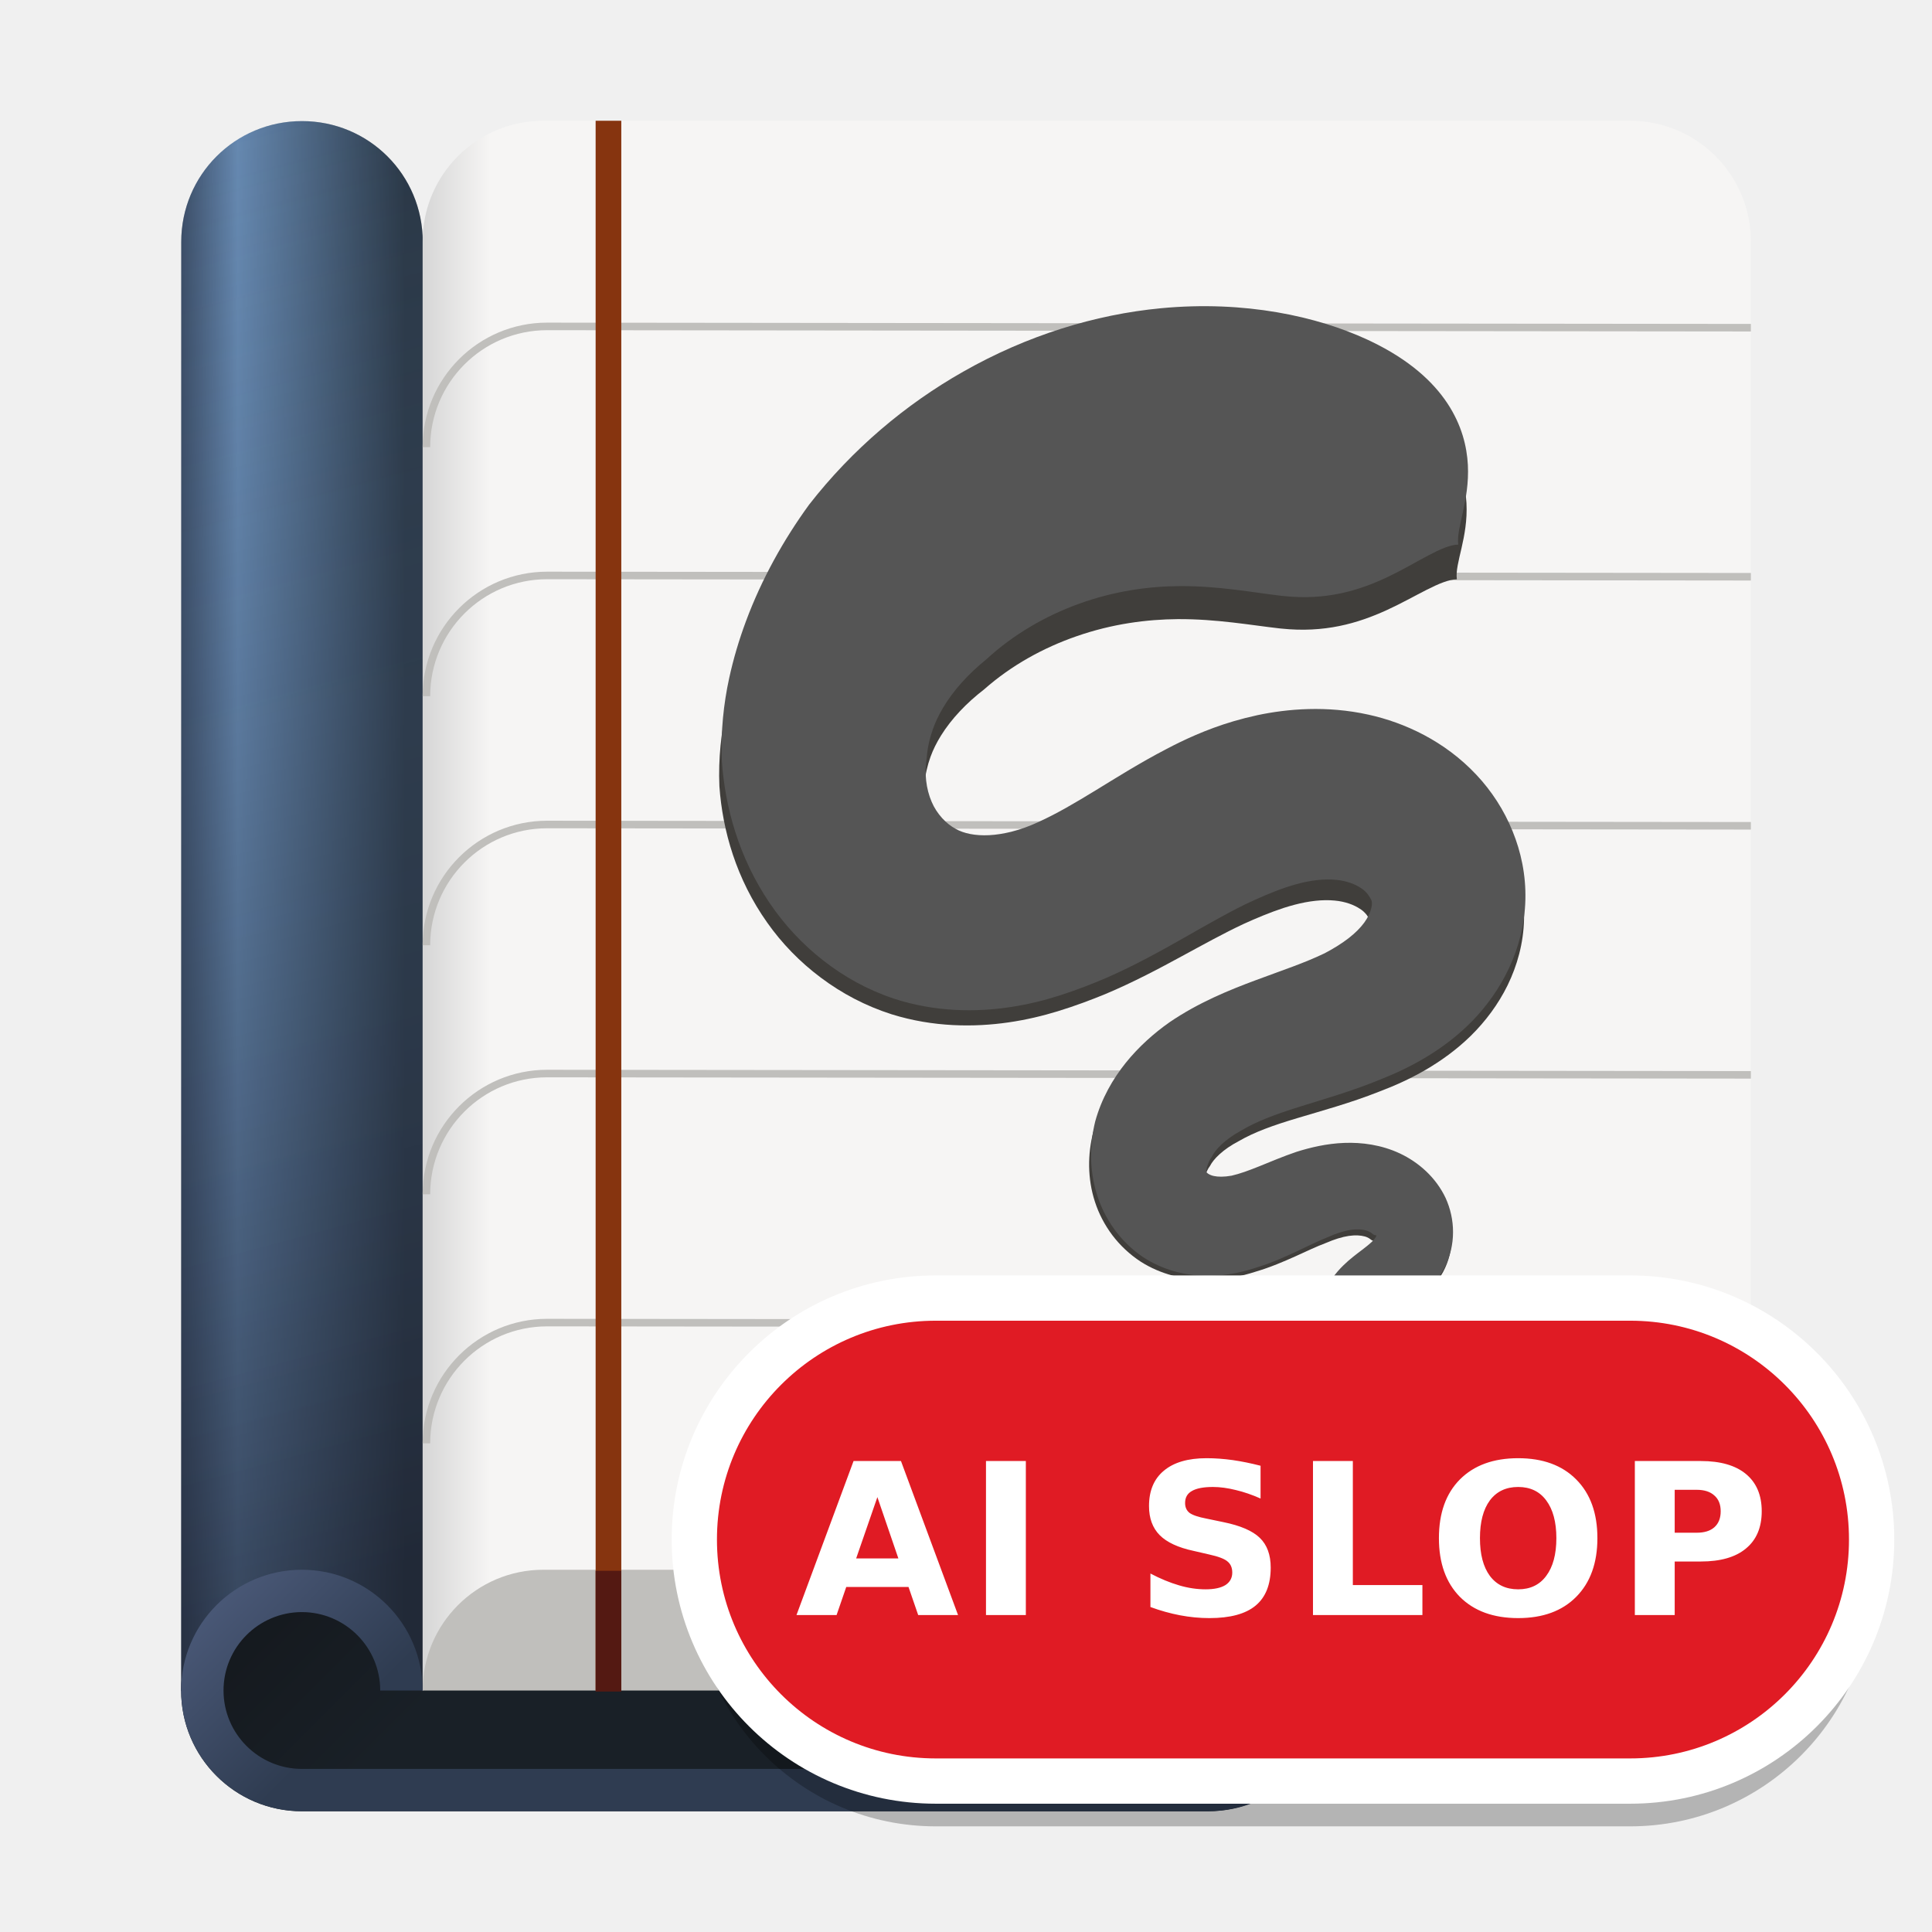
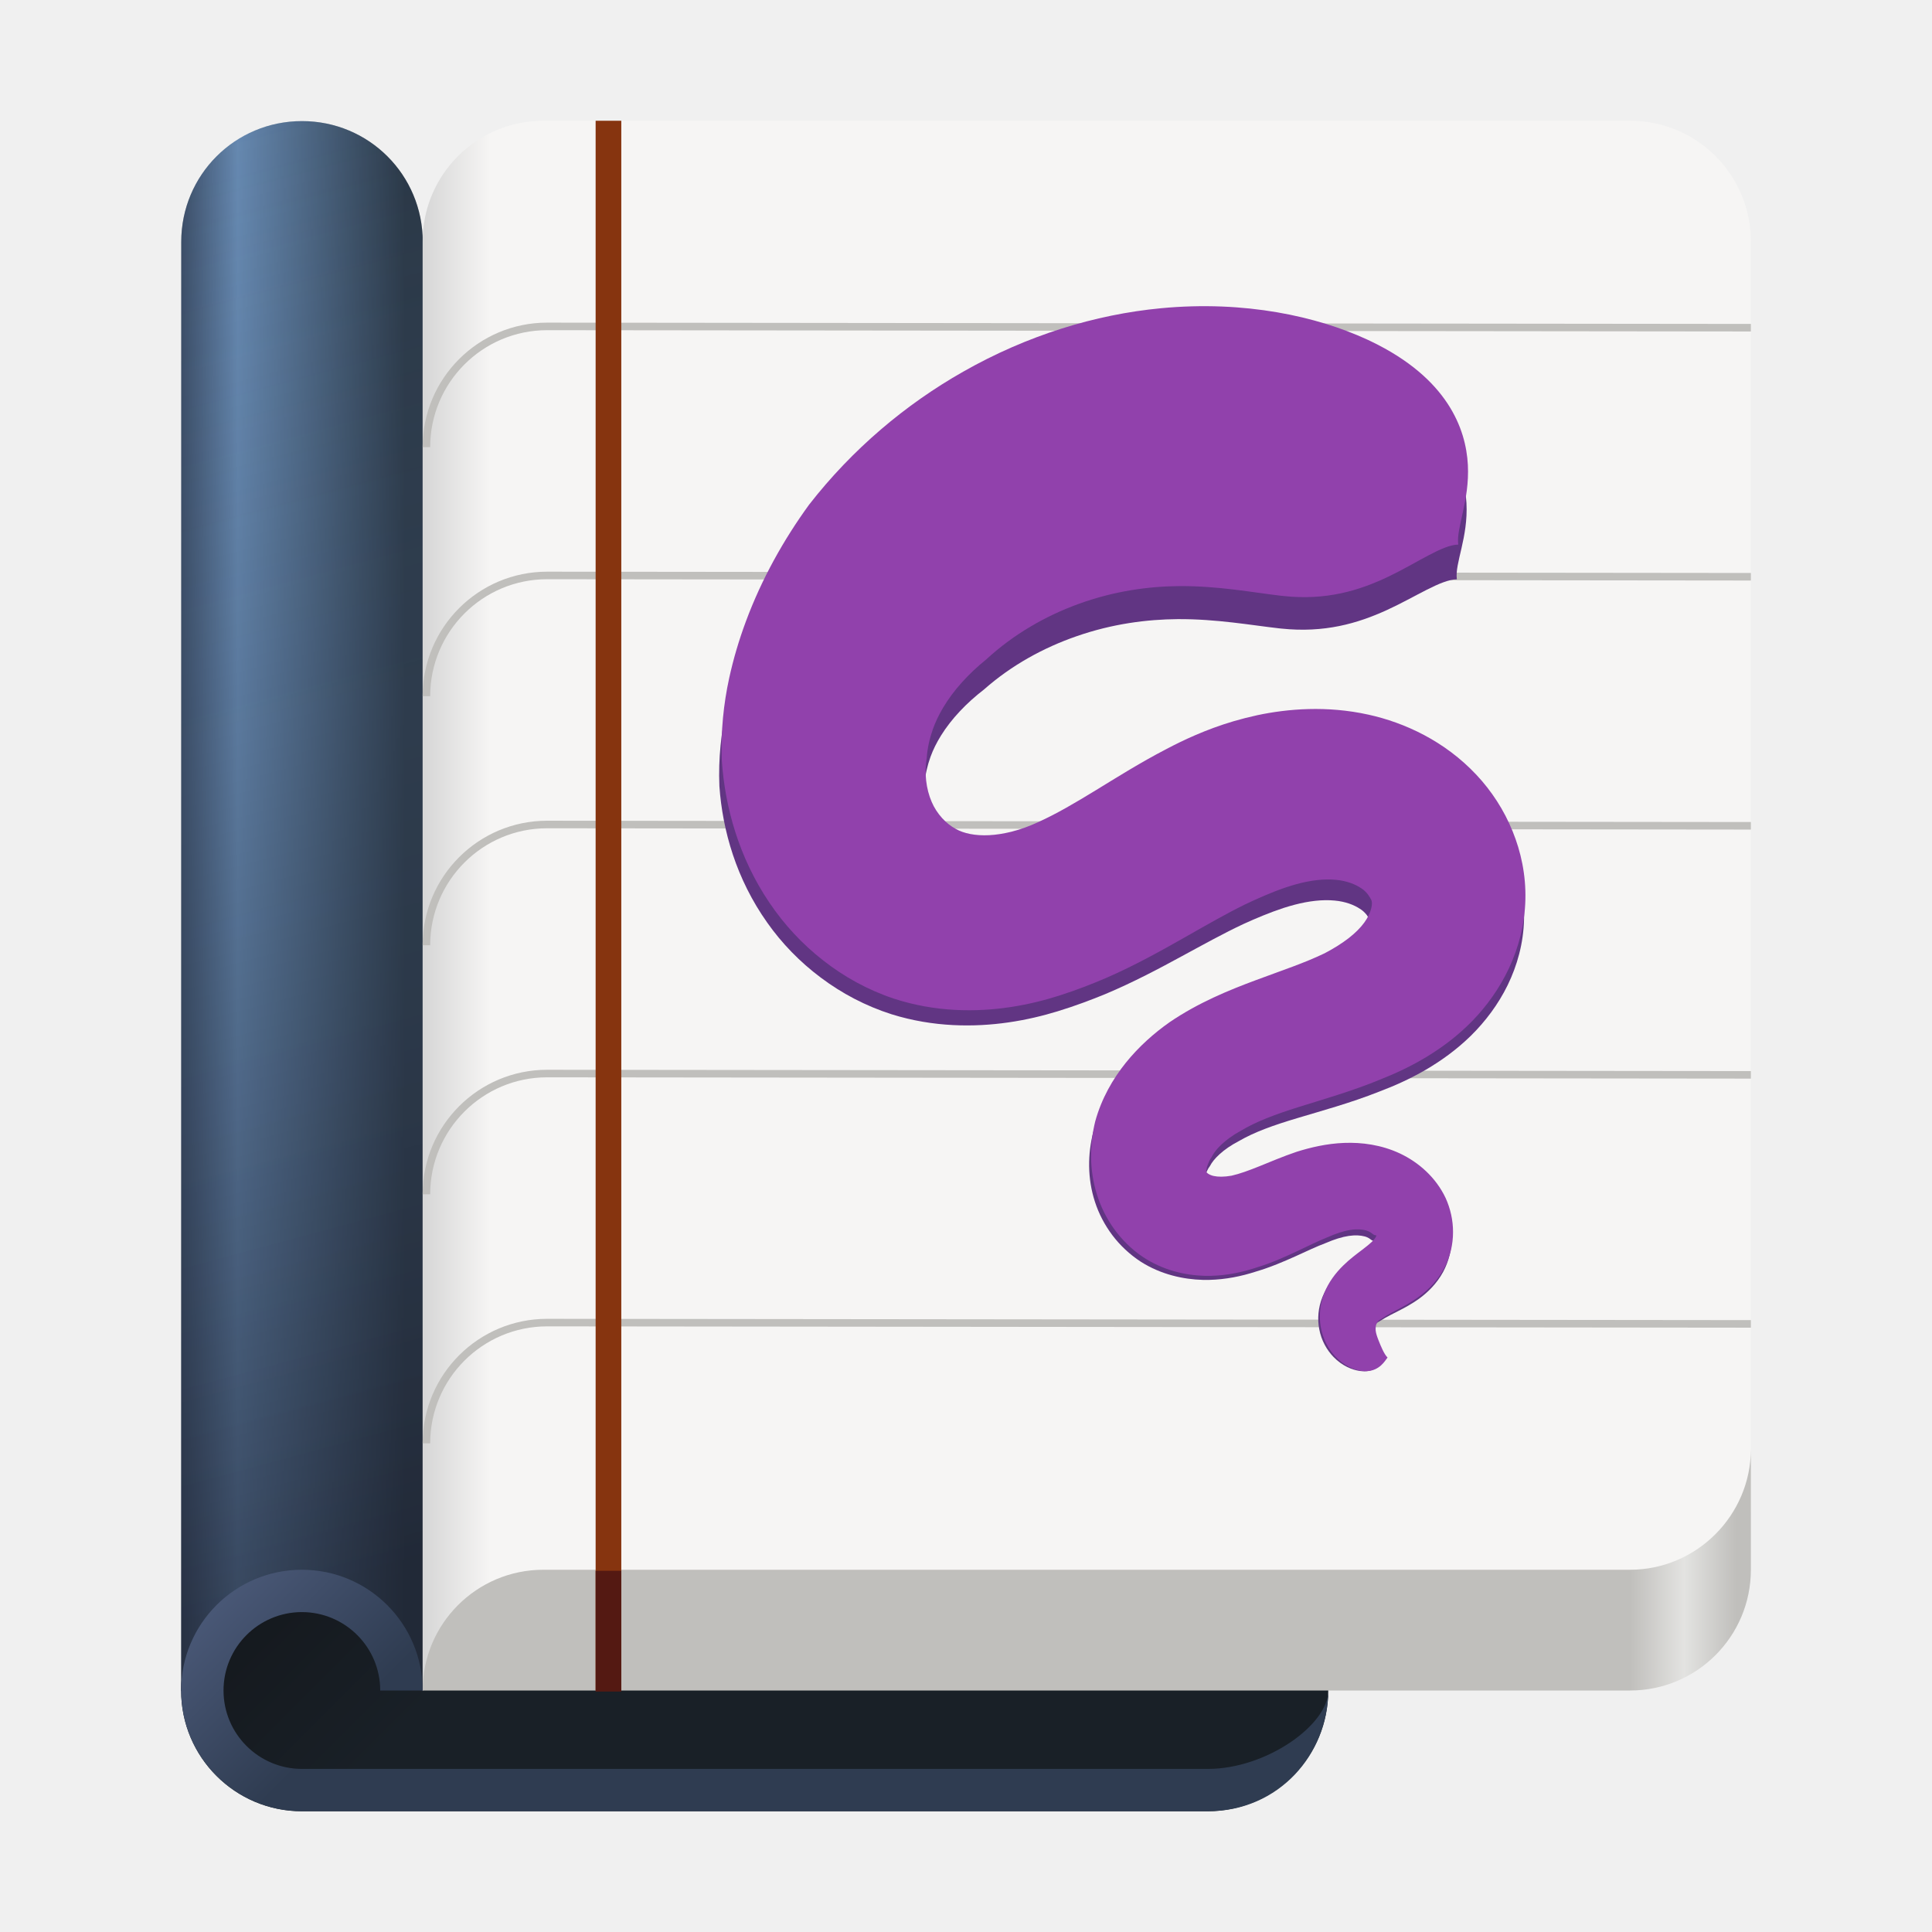
<svg xmlns="http://www.w3.org/2000/svg" height="128px" viewBox="0 0 128 128" width="128px">
  <linearGradient id="a" gradientUnits="userSpaceOnUse" x1="12.007" x2="28.007" y1="68.022" y2="68.022">
    <stop offset="0" stop-color="#2f3c51" />
    <stop offset="0.234" stop-color="#6689b1" />
    <stop offset="0.926" stop-color="#192027" />
  </linearGradient>
  <linearGradient id="b" gradientUnits="userSpaceOnUse" x1="0" x2="27.938" y1="8.344" y2="111.977">
    <stop offset="0" stop-color="#6689b1" stop-opacity="0.212" />
    <stop offset="0.931" stop-color="#242c3d" stop-opacity="0.718" />
  </linearGradient>
  <linearGradient id="c" gradientUnits="userSpaceOnUse" x1="12.062" x2="24.699" y1="104.039" y2="116.676">
    <stop offset="0" stop-color="#13161a" />
    <stop offset="1" stop-color="#192027" />
  </linearGradient>
  <linearGradient id="d" gradientUnits="userSpaceOnUse" x1="28" x2="116" y1="59.999" y2="59.999">
    <stop offset="0" stop-color="#d6d6d6" />
    <stop offset="0.051" stop-color="#f6f5f4" />
  </linearGradient>
  <linearGradient id="e" gradientUnits="userSpaceOnUse" x1="108" x2="116" y1="102" y2="102">
    <stop offset="0" stop-color="#c0bfbc" />
    <stop offset="0.448" stop-color="#e3e3e1" />
    <stop offset="0.877" stop-color="#c0bfbc" />
  </linearGradient>
  <linearGradient id="f" gradientUnits="userSpaceOnUse" x1="12.062" x2="27.938" y1="104.039" y2="119.918">
    <stop offset="0" stop-color="#505f80" />
    <stop offset="0.654" stop-color="#2f3c51" />
  </linearGradient>
  <path d="m 20 104 h 60 c 4.418 0 8 3.582 8 8 s -3.582 8 -8 8 h -60 c -4.418 0 -8 -3.582 -8 -8 s 3.582 -8 8 -8 z m 0 0" fill="#192027" />
  <path d="m 20.008 8.023 c 4.434 0 8 3.566 8 8 v 96 h -16 v -96 c 0 -4.434 3.566 -8 8 -8 z m 0 0" fill="url(#a)" />
  <path d="m 20.008 8.023 c 4.434 0 8 3.566 8 8 v 96 h -16 v -96 c 0 -4.434 3.566 -8 8 -8 z m 0 0" fill="url(#b)" />
  <path d="m 27.938 111.977 c 0 4.387 -3.555 7.941 -7.938 7.941 s -7.938 -3.555 -7.938 -7.941 c 0 -4.383 3.555 -7.938 7.938 -7.938 s 7.938 3.555 7.938 7.938 z m 0 0" fill="url(#c)" />
  <path d="m 36 8 c -4.418 0 -8 3.582 -8 8 v 96 l 12.312 -5.125 l 67.188 0.125 c 4.441 0.047 8.5 -2.59 8.5 -7.562 v -83.438 c 0 -4.418 -3.582 -8 -8 -8 z m 0 0" fill="url(#d)" />
  <path d="m 116 96 c 0 4.398 -3.613 8 -8 8 h -72 c -4.418 0 -8 3.582 -8 8 h 80 c 4.418 0 8 -3.582 8 -8 z m 0 0" fill="url(#e)" />
  <g fill="none" stroke="#c0bfbc" stroke-width="0.5">
    <path d="m 116 71.211 l -79.75 -0.086 c -4.418 0 -8 3.582 -8 8" />
    <path d="m 116 87.711 l -79.75 -0.086 c -4.418 0 -8 3.582 -8 8" />
    <path d="m 116 54.711 l -79.75 -0.086 c -4.418 0 -8 3.582 -8 8" />
    <path d="m 116 38.211 l -79.75 -0.086 c -4.418 0 -8 3.582 -8 8" />
    <path d="m 116 21.711 l -79.75 -0.086 c -4.418 0 -8 3.582 -8 8" />
  </g>
  <path d="m 20 104 c -4.418 0 -8 3.582 -8 8 s 3.582 8 8 8 h 60.027 c 4.719 0 7.973 -3.812 7.973 -8 c 0.016 2.266 -4.098 5.195 -7.973 5.195 h -60.027 c -2.867 -0.004 -5.191 -2.328 -5.191 -5.195 s 2.324 -5.191 5.191 -5.195 c 2.867 0.004 5.191 2.328 5.191 5.195 h 2.809 c 0 -4.418 -3.582 -8 -8 -8 z m 0 0" fill="url(#f)" />
  <path d="m 40.312 112 v -104" fill="none" stroke="#86340f" stroke-width="1.7" />
  <path d="m 40.312 104.07 v 8" fill="none" stroke="#541912" stroke-width="1.7" />
-   <path d="m 96.52 38.379 c -0.145 -1.066 0.758 -2.754 0.637 -5.051 c -0.125 -2.301 -1.359 -5.508 -6.414 -7.836 c -0.09 -0.039 -0.18 -0.082 -0.273 -0.121 c -3.293 -1.453 -8.086 -2.492 -13.68 -1.984 c -4.348 0.398 -8.859 1.711 -13.117 4.027 c -3.828 2.074 -7.355 4.918 -10.219 8.438 c -1.684 2.211 -3.148 4.715 -4.199 7.414 c -0.453 1.168 -0.828 2.379 -1.109 3.613 c -0.363 1.605 -0.562 3.359 -0.484 5.211 c 0.207 2.938 1.121 6.148 3.168 9.035 c 0.965 1.371 2.168 2.613 3.555 3.648 c 1.383 1.039 2.961 1.875 4.688 2.426 c 2.766 0.863 5.484 0.863 7.73 0.539 c 1.195 -0.172 2.289 -0.438 3.258 -0.734 c 1.191 -0.363 2.285 -0.781 3.152 -1.137 c 1.883 -0.789 3.652 -1.734 5.059 -2.5 c 1.41 -0.762 2.789 -1.531 4.117 -2.152 c 0.789 -0.359 1.727 -0.758 2.656 -1.062 c 0.246 -0.078 0.492 -0.152 0.738 -0.215 c 0.922 -0.242 1.836 -0.352 2.645 -0.273 c 0.691 0.062 1.277 0.281 1.672 0.547 c 0.172 0.102 0.316 0.242 0.438 0.391 c 0.105 0.141 0.176 0.27 0.215 0.344 c 0.043 0.086 0.066 0.27 -0.008 0.535 c -0.07 0.27 -0.223 0.582 -0.457 0.891 c -0.246 0.32 -0.582 0.648 -1.035 0.988 c -0.445 0.332 -0.977 0.652 -1.594 0.961 c -1.359 0.625 -2.707 1.047 -4.605 1.723 c -1.723 0.613 -3.773 1.406 -5.699 2.664 c -1.008 0.68 -2.02 1.531 -2.887 2.559 c -0.863 1.031 -1.613 2.273 -2.035 3.727 c -0.375 1.457 -0.395 3.074 0.109 4.625 c 0.254 0.789 0.648 1.539 1.148 2.207 c 0.508 0.672 1.145 1.281 1.898 1.77 c 1.344 0.852 2.82 1.164 4.102 1.199 h 0.434 c 1.082 -0.027 2.117 -0.238 3.059 -0.543 c 0.984 -0.289 1.879 -0.676 2.645 -1.02 c 0.781 -0.355 1.383 -0.645 2.016 -0.883 c 0.574 -0.246 1.074 -0.402 1.527 -0.469 c 0.43 -0.062 0.781 -0.035 1.039 0.035 c 0.113 0.027 0.215 0.078 0.297 0.125 c 0.078 0.051 0.133 0.094 0.16 0.117 c 0.043 0.02 0.082 0.047 0.109 0.055 c 0.031 0 0.059 0.016 0.098 0.008 c 0.035 -0.008 0 0.113 -0.141 0.27 c -0.164 0.184 -0.402 0.367 -0.773 0.641 c -0.355 0.258 -0.84 0.598 -1.281 1.016 c -0.488 0.461 -0.965 1.047 -1.258 1.77 c -0.297 0.727 -0.344 1.477 -0.219 2.133 c 0.141 0.77 0.512 1.398 0.941 1.844 c 0.578 0.605 1.25 0.863 1.746 0.934 c 0.121 0.016 0.238 0.023 0.344 0.02 c 0.883 -0.031 1.238 -0.676 1.395 -0.867 c -0.219 -0.199 -0.441 -0.707 -0.617 -1.141 c -0.02 -0.051 -0.039 -0.094 -0.055 -0.145 c -0.07 -0.191 -0.133 -0.398 -0.117 -0.586 c 0.008 -0.137 0.043 -0.277 0.109 -0.367 c 0.055 -0.078 0.133 -0.148 0.203 -0.176 c 0.07 -0.031 0.188 -0.121 0.398 -0.242 c 0.262 -0.152 0.445 -0.238 0.91 -0.477 c 0.363 -0.184 0.906 -0.469 1.422 -0.852 c 0.516 -0.387 1.109 -0.949 1.531 -1.73 c 0.375 -0.699 0.562 -1.473 0.562 -2.238 c 0.004 -0.762 -0.18 -1.504 -0.492 -2.164 c -0.328 -0.668 -0.781 -1.234 -1.297 -1.703 c -0.52 -0.473 -1.109 -0.848 -1.73 -1.129 c -1.238 -0.555 -2.547 -0.711 -3.691 -0.672 c -1.184 0.043 -2.273 0.297 -3.168 0.566 c -0.883 0.285 -1.801 0.656 -2.449 0.906 c -0.746 0.289 -1.32 0.488 -1.867 0.609 c -0.512 0.086 -0.898 0.078 -1.18 0.016 c -0.035 -0.004 -0.07 -0.012 -0.105 -0.023 c -0.285 -0.086 -0.441 -0.238 -0.398 -0.312 c 0.023 -0.027 0.027 -0.066 0.035 -0.129 s 0.016 -0.129 0.047 -0.188 c 0.047 -0.129 0.125 -0.348 0.285 -0.555 c 0.117 -0.227 0.312 -0.484 0.633 -0.777 c 0.328 -0.301 0.762 -0.602 1.277 -0.871 c 1.039 -0.602 2.277 -1.047 3.887 -1.527 c 1.488 -0.449 3.523 -1 5.398 -1.746 c 1.008 -0.379 2.059 -0.848 3.074 -1.438 c 1.039 -0.605 2.07 -1.344 3.008 -2.262 c 0.973 -0.957 1.82 -2.086 2.441 -3.352 c 0.637 -1.305 1.051 -2.781 1.09 -4.363 c 0.039 -1.562 -0.293 -3.035 -0.848 -4.336 c -0.57 -1.352 -1.406 -2.562 -2.398 -3.578 c -2.105 -2.148 -4.77 -3.316 -7.16 -3.82 c -2.773 -0.586 -5.375 -0.371 -7.375 0.035 c -0.555 0.113 -1.078 0.242 -1.566 0.379 c -1.848 0.52 -3.383 1.223 -4.457 1.762 c -1.75 0.867 -3.488 1.918 -4.676 2.609 c -1.375 0.805 -2.609 1.5 -3.844 2.035 c -0.551 0.242 -1.152 0.461 -1.781 0.609 c -0.5 0.117 -0.988 0.195 -1.469 0.219 c -0.918 0.043 -1.695 -0.113 -2.219 -0.402 c -0.305 -0.156 -0.617 -0.383 -0.902 -0.684 c -0.285 -0.305 -0.527 -0.656 -0.691 -1.027 c -0.379 -0.832 -0.496 -1.84 -0.332 -2.793 c 0.047 -0.594 0.184 -1.191 0.398 -1.789 c 0.168 -0.461 0.398 -0.926 0.691 -1.398 c 0.688 -1.109 1.684 -2.156 2.855 -3.059 c 1.816 -1.605 3.945 -2.766 6.105 -3.516 c 2.402 -0.84 4.703 -1.125 6.719 -1.141 c 2.582 -0.016 4.895 0.406 6.707 0.609 c 0.051 0.004 0.102 0.012 0.152 0.016 c 2.863 0.301 5.055 -0.336 7.004 -1.227 c 1.891 -0.863 3.578 -2.027 4.637 -2.035 z m 0 0" fill="#403e3b" />
-   <path d="m 96.613 36.074 c -0.145 -1.113 0.758 -2.875 0.637 -5.273 c -0.125 -2.402 -1.355 -5.75 -6.406 -8.18 c -0.09 -0.043 -0.18 -0.086 -0.273 -0.129 c -3.285 -1.516 -8.074 -2.602 -13.66 -2.07 c -4.34 0.414 -8.848 1.785 -13.098 4.203 c -3.824 2.168 -7.348 5.137 -10.207 8.809 c -1.68 2.309 -3.145 4.922 -4.191 7.742 c -0.453 1.219 -0.828 2.48 -1.109 3.77 c -0.363 1.676 -0.562 3.508 -0.484 5.441 c 0.207 3.066 1.121 6.418 3.164 9.434 c 0.965 1.43 2.164 2.727 3.551 3.809 c 1.379 1.082 2.957 1.957 4.68 2.531 c 2.762 0.902 5.477 0.902 7.723 0.562 c 1.191 -0.18 2.285 -0.457 3.25 -0.766 c 1.191 -0.379 2.285 -0.816 3.148 -1.188 c 1.883 -0.824 3.648 -1.812 5.055 -2.609 s 2.785 -1.598 4.109 -2.246 c 0.789 -0.375 1.727 -0.793 2.652 -1.109 c 0.246 -0.082 0.492 -0.16 0.738 -0.227 c 0.922 -0.254 1.832 -0.367 2.641 -0.285 c 0.691 0.066 1.277 0.293 1.672 0.57 c 0.168 0.105 0.312 0.254 0.434 0.41 c 0.105 0.145 0.176 0.281 0.215 0.355 c 0.043 0.094 0.066 0.285 -0.008 0.562 c -0.07 0.281 -0.223 0.605 -0.457 0.93 c -0.242 0.332 -0.578 0.676 -1.031 1.031 c -0.445 0.344 -0.977 0.68 -1.594 1.004 c -1.355 0.652 -2.703 1.09 -4.598 1.797 c -1.719 0.641 -3.77 1.469 -5.691 2.781 c -1.008 0.711 -2.016 1.598 -2.883 2.672 c -0.863 1.074 -1.613 2.371 -2.031 3.891 c -0.375 1.52 -0.395 3.207 0.109 4.828 c 0.254 0.824 0.645 1.605 1.145 2.301 c 0.508 0.703 1.145 1.34 1.898 1.848 c 1.34 0.891 2.816 1.219 4.094 1.254 h 0.434 c 1.082 -0.027 2.113 -0.25 3.055 -0.566 c 0.984 -0.301 1.875 -0.707 2.641 -1.066 c 0.781 -0.371 1.383 -0.672 2.012 -0.922 c 0.574 -0.254 1.074 -0.418 1.527 -0.488 c 0.43 -0.066 0.781 -0.035 1.035 0.035 c 0.113 0.031 0.215 0.082 0.297 0.133 c 0.078 0.051 0.133 0.098 0.16 0.121 c 0.043 0.02 0.082 0.051 0.109 0.059 c 0.031 0 0.059 0.016 0.098 0.008 c 0.035 -0.008 0 0.117 -0.141 0.281 c -0.164 0.191 -0.402 0.383 -0.77 0.668 c -0.355 0.27 -0.84 0.625 -1.281 1.062 c -0.488 0.48 -0.965 1.09 -1.258 1.844 c -0.293 0.762 -0.34 1.543 -0.219 2.23 c 0.141 0.801 0.512 1.457 0.941 1.922 c 0.578 0.633 1.25 0.902 1.746 0.977 c 0.121 0.016 0.234 0.023 0.34 0.02 c 0.883 -0.031 1.238 -0.707 1.395 -0.906 c -0.219 -0.207 -0.441 -0.738 -0.617 -1.191 c -0.02 -0.051 -0.039 -0.098 -0.055 -0.148 c -0.07 -0.199 -0.133 -0.418 -0.117 -0.613 c 0.008 -0.141 0.043 -0.289 0.109 -0.383 c 0.055 -0.082 0.133 -0.156 0.203 -0.184 c 0.07 -0.031 0.188 -0.125 0.398 -0.254 c 0.262 -0.156 0.445 -0.246 0.91 -0.496 c 0.363 -0.191 0.902 -0.488 1.418 -0.891 s 1.109 -0.988 1.531 -1.805 c 0.375 -0.73 0.559 -1.539 0.559 -2.336 c 0.004 -0.797 -0.176 -1.57 -0.488 -2.262 c -0.328 -0.695 -0.781 -1.289 -1.297 -1.777 c -0.52 -0.492 -1.109 -0.883 -1.727 -1.176 c -1.238 -0.582 -2.543 -0.746 -3.688 -0.703 c -1.184 0.043 -2.27 0.309 -3.164 0.59 c -0.883 0.297 -1.797 0.688 -2.445 0.949 c -0.746 0.301 -1.32 0.508 -1.863 0.633 c -0.512 0.09 -0.898 0.082 -1.18 0.02 c -0.035 -0.008 -0.07 -0.016 -0.105 -0.027 c -0.285 -0.09 -0.441 -0.246 -0.398 -0.324 c 0.023 -0.031 0.027 -0.07 0.035 -0.137 c 0.008 -0.062 0.016 -0.133 0.047 -0.195 c 0.047 -0.133 0.125 -0.363 0.285 -0.578 c 0.117 -0.238 0.312 -0.508 0.633 -0.812 c 0.328 -0.312 0.758 -0.629 1.273 -0.91 c 1.039 -0.625 2.277 -1.09 3.883 -1.594 c 1.484 -0.469 3.52 -1.043 5.391 -1.82 c 1.008 -0.398 2.055 -0.887 3.07 -1.504 c 1.039 -0.629 2.066 -1.402 3.004 -2.359 c 0.973 -1 1.816 -2.18 2.438 -3.5 c 0.637 -1.359 1.051 -2.902 1.09 -4.555 c 0.039 -1.629 -0.293 -3.168 -0.848 -4.527 c -0.57 -1.41 -1.402 -2.676 -2.395 -3.734 c -2.102 -2.242 -4.762 -3.461 -7.152 -3.988 c -2.77 -0.613 -5.367 -0.387 -7.363 0.035 c -0.555 0.121 -1.078 0.254 -1.566 0.398 c -1.844 0.543 -3.375 1.273 -4.449 1.84 c -1.746 0.902 -3.484 2 -4.668 2.723 c -1.375 0.84 -2.605 1.566 -3.84 2.125 c -0.551 0.254 -1.152 0.48 -1.777 0.637 c -0.5 0.121 -0.988 0.203 -1.469 0.227 c -0.918 0.047 -1.691 -0.117 -2.215 -0.418 c -0.305 -0.164 -0.617 -0.402 -0.902 -0.715 c -0.285 -0.316 -0.527 -0.684 -0.691 -1.074 c -0.375 -0.867 -0.492 -1.918 -0.328 -2.914 c 0.043 -0.621 0.18 -1.246 0.395 -1.867 c 0.168 -0.48 0.398 -0.969 0.691 -1.461 c 0.688 -1.156 1.684 -2.25 2.852 -3.191 c 1.816 -1.676 3.941 -2.887 6.098 -3.672 c 2.398 -0.875 4.695 -1.176 6.711 -1.191 c 2.578 -0.016 4.887 0.426 6.695 0.637 c 0.051 0.004 0.102 0.012 0.152 0.016 c 2.859 0.316 5.051 -0.352 6.996 -1.281 c 1.887 -0.898 3.574 -2.113 4.629 -2.121 z m 0 0" fill="#555555" />
-   <g id="slopnote-badge">
-     <rect x="46" y="89" width="78" height="32" rx="16" fill="#000000" fill-opacity="0.25" />
-     <rect x="46" y="86" width="78" height="32" rx="16" fill="#e01b24" stroke="#ffffff" stroke-width="3" />
-     <text x="85" y="107" fill="#ffffff" font-family="Cantarell, 'Adwaita Sans', 'DejaVu Sans', sans-serif" font-size="14" font-weight="800" letter-spacing="0.5" text-anchor="middle">AI SLOP</text>
-   </g>
+   <path d="m 96.52 38.379 c -0.145 -1.066 0.758 -2.754 0.637 -5.051 c -0.125 -2.301 -1.359 -5.508 -6.414 -7.836 c -0.09 -0.039 -0.18 -0.082 -0.273 -0.121 c -3.293 -1.453 -8.086 -2.492 -13.68 -1.984 c -4.348 0.398 -8.859 1.711 -13.117 4.027 c -3.828 2.074 -7.355 4.918 -10.219 8.438 c -1.684 2.211 -3.148 4.715 -4.199 7.414 c -0.453 1.168 -0.828 2.379 -1.109 3.613 c -0.363 1.605 -0.562 3.359 -0.484 5.211 c 0.207 2.938 1.121 6.148 3.168 9.035 c 0.965 1.371 2.168 2.613 3.555 3.648 c 1.383 1.039 2.961 1.875 4.688 2.426 c 2.766 0.863 5.484 0.863 7.73 0.539 c 1.195 -0.172 2.289 -0.438 3.258 -0.734 c 1.191 -0.363 2.285 -0.781 3.152 -1.137 c 1.883 -0.789 3.652 -1.734 5.059 -2.5 c 1.41 -0.762 2.789 -1.531 4.117 -2.152 c 0.789 -0.359 1.727 -0.758 2.656 -1.062 c 0.246 -0.078 0.492 -0.152 0.738 -0.215 c 0.922 -0.242 1.836 -0.352 2.645 -0.273 c 0.691 0.062 1.277 0.281 1.672 0.547 c 0.172 0.102 0.316 0.242 0.438 0.391 c 0.105 0.141 0.176 0.27 0.215 0.344 c 0.043 0.086 0.066 0.27 -0.008 0.535 c -0.07 0.27 -0.223 0.582 -0.457 0.891 c -0.246 0.32 -0.582 0.648 -1.035 0.988 c -0.445 0.332 -0.977 0.652 -1.594 0.961 c -1.359 0.625 -2.707 1.047 -4.605 1.723 c -1.723 0.613 -3.773 1.406 -5.699 2.664 c -1.008 0.68 -2.02 1.531 -2.887 2.559 c -0.863 1.031 -1.613 2.273 -2.035 3.727 c -0.375 1.457 -0.395 3.074 0.109 4.625 c 0.254 0.789 0.648 1.539 1.148 2.207 c 0.508 0.672 1.145 1.281 1.898 1.77 c 1.344 0.852 2.82 1.164 4.102 1.199 h 0.434 c 1.082 -0.027 2.117 -0.238 3.059 -0.543 c 0.984 -0.289 1.879 -0.676 2.645 -1.02 c 0.781 -0.355 1.383 -0.645 2.016 -0.883 c 0.574 -0.246 1.074 -0.402 1.527 -0.469 c 0.43 -0.062 0.781 -0.035 1.039 0.035 c 0.113 0.027 0.215 0.078 0.297 0.125 c 0.078 0.051 0.133 0.094 0.16 0.117 c 0.043 0.02 0.082 0.047 0.109 0.055 c 0.031 0 0.059 0.016 0.098 0.008 c 0.035 -0.008 0 0.113 -0.141 0.27 c -0.164 0.184 -0.402 0.367 -0.773 0.641 c -0.355 0.258 -0.84 0.598 -1.281 1.016 c -0.488 0.461 -0.965 1.047 -1.258 1.77 c -0.297 0.727 -0.344 1.477 -0.219 2.133 c 0.141 0.77 0.512 1.398 0.941 1.844 c 0.578 0.605 1.25 0.863 1.746 0.934 c 0.121 0.016 0.238 0.023 0.344 0.02 c 0.883 -0.031 1.238 -0.676 1.395 -0.867 c -0.219 -0.199 -0.441 -0.707 -0.617 -1.141 c -0.02 -0.051 -0.039 -0.094 -0.055 -0.145 c -0.07 -0.191 -0.133 -0.398 -0.117 -0.586 c 0.008 -0.137 0.043 -0.277 0.109 -0.367 c 0.055 -0.078 0.133 -0.148 0.203 -0.176 c 0.07 -0.031 0.188 -0.121 0.398 -0.242 c 0.262 -0.152 0.445 -0.238 0.91 -0.477 c 0.363 -0.184 0.906 -0.469 1.422 -0.852 c 0.516 -0.387 1.109 -0.949 1.531 -1.73 c 0.375 -0.699 0.562 -1.473 0.562 -2.238 c 0.004 -0.762 -0.18 -1.504 -0.492 -2.164 c -0.328 -0.668 -0.781 -1.234 -1.297 -1.703 c -0.52 -0.473 -1.109 -0.848 -1.73 -1.129 c -1.238 -0.555 -2.547 -0.711 -3.691 -0.672 c -1.184 0.043 -2.273 0.297 -3.168 0.566 c -0.883 0.285 -1.801 0.656 -2.449 0.906 c -0.746 0.289 -1.32 0.488 -1.867 0.609 c -0.512 0.086 -0.898 0.078 -1.18 0.016 c -0.035 -0.004 -0.07 -0.012 -0.105 -0.023 c -0.285 -0.086 -0.441 -0.238 -0.398 -0.312 c 0.023 -0.027 0.027 -0.066 0.035 -0.129 s 0.016 -0.129 0.047 -0.188 c 0.047 -0.129 0.125 -0.348 0.285 -0.555 c 0.117 -0.227 0.312 -0.484 0.633 -0.777 c 0.328 -0.301 0.762 -0.602 1.277 -0.871 c 1.039 -0.602 2.277 -1.047 3.887 -1.527 c 1.488 -0.449 3.523 -1 5.398 -1.746 c 1.008 -0.379 2.059 -0.848 3.074 -1.438 c 1.039 -0.605 2.07 -1.344 3.008 -2.262 c 0.973 -0.957 1.82 -2.086 2.441 -3.352 c 0.637 -1.305 1.051 -2.781 1.09 -4.363 c 0.039 -1.562 -0.293 -3.035 -0.848 -4.336 c -0.57 -1.352 -1.406 -2.562 -2.398 -3.578 c -2.105 -2.148 -4.77 -3.316 -7.16 -3.82 c -2.773 -0.586 -5.375 -0.371 -7.375 0.035 c -0.555 0.113 -1.078 0.242 -1.566 0.379 c -1.848 0.52 -3.383 1.223 -4.457 1.762 c -1.75 0.867 -3.488 1.918 -4.676 2.609 c -1.375 0.805 -2.609 1.5 -3.844 2.035 c -0.551 0.242 -1.152 0.461 -1.781 0.609 c -0.5 0.117 -0.988 0.195 -1.469 0.219 c -0.918 0.043 -1.695 -0.113 -2.219 -0.402 c -0.305 -0.156 -0.617 -0.383 -0.902 -0.684 c -0.285 -0.305 -0.527 -0.656 -0.691 -1.027 c -0.379 -0.832 -0.496 -1.84 -0.332 -2.793 c 0.047 -0.594 0.184 -1.191 0.398 -1.789 c 0.168 -0.461 0.398 -0.926 0.691 -1.398 c 0.688 -1.109 1.684 -2.156 2.855 -3.059 c 1.816 -1.605 3.945 -2.766 6.105 -3.516 c 2.402 -0.84 4.703 -1.125 6.719 -1.141 c 2.582 -0.016 4.895 0.406 6.707 0.609 c 0.051 0.004 0.102 0.012 0.152 0.016 c 2.863 0.301 5.055 -0.336 7.004 -1.227 c 1.891 -0.863 3.578 -2.027 4.637 -2.035 z m 0 0" fill="#613583" />
+   <path d="m 96.613 36.074 c -0.145 -1.113 0.758 -2.875 0.637 -5.273 c -0.125 -2.402 -1.355 -5.75 -6.406 -8.18 c -0.09 -0.043 -0.18 -0.086 -0.273 -0.129 c -3.285 -1.516 -8.074 -2.602 -13.66 -2.07 c -4.34 0.414 -8.848 1.785 -13.098 4.203 c -3.824 2.168 -7.348 5.137 -10.207 8.809 c -1.68 2.309 -3.145 4.922 -4.191 7.742 c -0.453 1.219 -0.828 2.48 -1.109 3.77 c -0.363 1.676 -0.562 3.508 -0.484 5.441 c 0.207 3.066 1.121 6.418 3.164 9.434 c 0.965 1.43 2.164 2.727 3.551 3.809 c 1.379 1.082 2.957 1.957 4.68 2.531 c 2.762 0.902 5.477 0.902 7.723 0.562 c 1.191 -0.18 2.285 -0.457 3.25 -0.766 c 1.191 -0.379 2.285 -0.816 3.148 -1.188 c 1.883 -0.824 3.648 -1.812 5.055 -2.609 s 2.785 -1.598 4.109 -2.246 c 0.789 -0.375 1.727 -0.793 2.652 -1.109 c 0.246 -0.082 0.492 -0.16 0.738 -0.227 c 0.922 -0.254 1.832 -0.367 2.641 -0.285 c 0.691 0.066 1.277 0.293 1.672 0.57 c 0.168 0.105 0.312 0.254 0.434 0.41 c 0.105 0.145 0.176 0.281 0.215 0.355 c 0.043 0.094 0.066 0.285 -0.008 0.562 c -0.07 0.281 -0.223 0.605 -0.457 0.93 c -0.242 0.332 -0.578 0.676 -1.031 1.031 c -0.445 0.344 -0.977 0.68 -1.594 1.004 c -1.355 0.652 -2.703 1.09 -4.598 1.797 c -1.719 0.641 -3.77 1.469 -5.691 2.781 c -1.008 0.711 -2.016 1.598 -2.883 2.672 c -0.863 1.074 -1.613 2.371 -2.031 3.891 c -0.375 1.52 -0.395 3.207 0.109 4.828 c 0.254 0.824 0.645 1.605 1.145 2.301 c 0.508 0.703 1.145 1.34 1.898 1.848 c 1.34 0.891 2.816 1.219 4.094 1.254 h 0.434 c 1.082 -0.027 2.113 -0.25 3.055 -0.566 c 0.984 -0.301 1.875 -0.707 2.641 -1.066 c 0.781 -0.371 1.383 -0.672 2.012 -0.922 c 0.574 -0.254 1.074 -0.418 1.527 -0.488 c 0.43 -0.066 0.781 -0.035 1.035 0.035 c 0.113 0.031 0.215 0.082 0.297 0.133 c 0.078 0.051 0.133 0.098 0.16 0.121 c 0.043 0.02 0.082 0.051 0.109 0.059 c 0.031 0 0.059 0.016 0.098 0.008 c 0.035 -0.008 0 0.117 -0.141 0.281 c -0.164 0.191 -0.402 0.383 -0.77 0.668 c -0.355 0.27 -0.84 0.625 -1.281 1.062 c -0.488 0.48 -0.965 1.09 -1.258 1.844 c -0.293 0.762 -0.34 1.543 -0.219 2.23 c 0.141 0.801 0.512 1.457 0.941 1.922 c 0.578 0.633 1.25 0.902 1.746 0.977 c 0.121 0.016 0.234 0.023 0.34 0.02 c 0.883 -0.031 1.238 -0.707 1.395 -0.906 c -0.219 -0.207 -0.441 -0.738 -0.617 -1.191 c -0.02 -0.051 -0.039 -0.098 -0.055 -0.148 c -0.07 -0.199 -0.133 -0.418 -0.117 -0.613 c 0.008 -0.141 0.043 -0.289 0.109 -0.383 c 0.055 -0.082 0.133 -0.156 0.203 -0.184 c 0.07 -0.031 0.188 -0.125 0.398 -0.254 c 0.262 -0.156 0.445 -0.246 0.91 -0.496 c 0.363 -0.191 0.902 -0.488 1.418 -0.891 s 1.109 -0.988 1.531 -1.805 c 0.375 -0.73 0.559 -1.539 0.559 -2.336 c 0.004 -0.797 -0.176 -1.57 -0.488 -2.262 c -0.328 -0.695 -0.781 -1.289 -1.297 -1.777 c -0.52 -0.492 -1.109 -0.883 -1.727 -1.176 c -1.238 -0.582 -2.543 -0.746 -3.688 -0.703 c -1.184 0.043 -2.27 0.309 -3.164 0.59 c -0.883 0.297 -1.797 0.688 -2.445 0.949 c -0.746 0.301 -1.32 0.508 -1.863 0.633 c -0.512 0.09 -0.898 0.082 -1.18 0.02 c -0.035 -0.008 -0.07 -0.016 -0.105 -0.027 c -0.285 -0.09 -0.441 -0.246 -0.398 -0.324 c 0.023 -0.031 0.027 -0.07 0.035 -0.137 c 0.008 -0.062 0.016 -0.133 0.047 -0.195 c 0.047 -0.133 0.125 -0.363 0.285 -0.578 c 0.117 -0.238 0.312 -0.508 0.633 -0.812 c 0.328 -0.312 0.758 -0.629 1.273 -0.91 c 1.039 -0.625 2.277 -1.09 3.883 -1.594 c 1.484 -0.469 3.52 -1.043 5.391 -1.82 c 1.008 -0.398 2.055 -0.887 3.07 -1.504 c 1.039 -0.629 2.066 -1.402 3.004 -2.359 c 0.973 -1 1.816 -2.18 2.438 -3.5 c 0.637 -1.359 1.051 -2.902 1.09 -4.555 c 0.039 -1.629 -0.293 -3.168 -0.848 -4.527 c -0.57 -1.41 -1.402 -2.676 -2.395 -3.734 c -2.102 -2.242 -4.762 -3.461 -7.152 -3.988 c -2.77 -0.613 -5.367 -0.387 -7.363 0.035 c -0.555 0.121 -1.078 0.254 -1.566 0.398 c -1.844 0.543 -3.375 1.273 -4.449 1.84 c -1.746 0.902 -3.484 2 -4.668 2.723 c -1.375 0.84 -2.605 1.566 -3.84 2.125 c -0.551 0.254 -1.152 0.48 -1.777 0.637 c -0.5 0.121 -0.988 0.203 -1.469 0.227 c -0.918 0.047 -1.691 -0.117 -2.215 -0.418 c -0.305 -0.164 -0.617 -0.402 -0.902 -0.715 c -0.285 -0.316 -0.527 -0.684 -0.691 -1.074 c -0.375 -0.867 -0.492 -1.918 -0.328 -2.914 c 0.043 -0.621 0.18 -1.246 0.395 -1.867 c 0.168 -0.48 0.398 -0.969 0.691 -1.461 c 0.688 -1.156 1.684 -2.25 2.852 -3.191 c 1.816 -1.676 3.941 -2.887 6.098 -3.672 c 2.398 -0.875 4.695 -1.176 6.711 -1.191 c 2.578 -0.016 4.887 0.426 6.695 0.637 c 0.051 0.004 0.102 0.012 0.152 0.016 c 2.859 0.316 5.051 -0.352 6.996 -1.281 c 1.887 -0.898 3.574 -2.113 4.629 -2.121 z m 0 0" fill="#9141ac" />
</svg>
